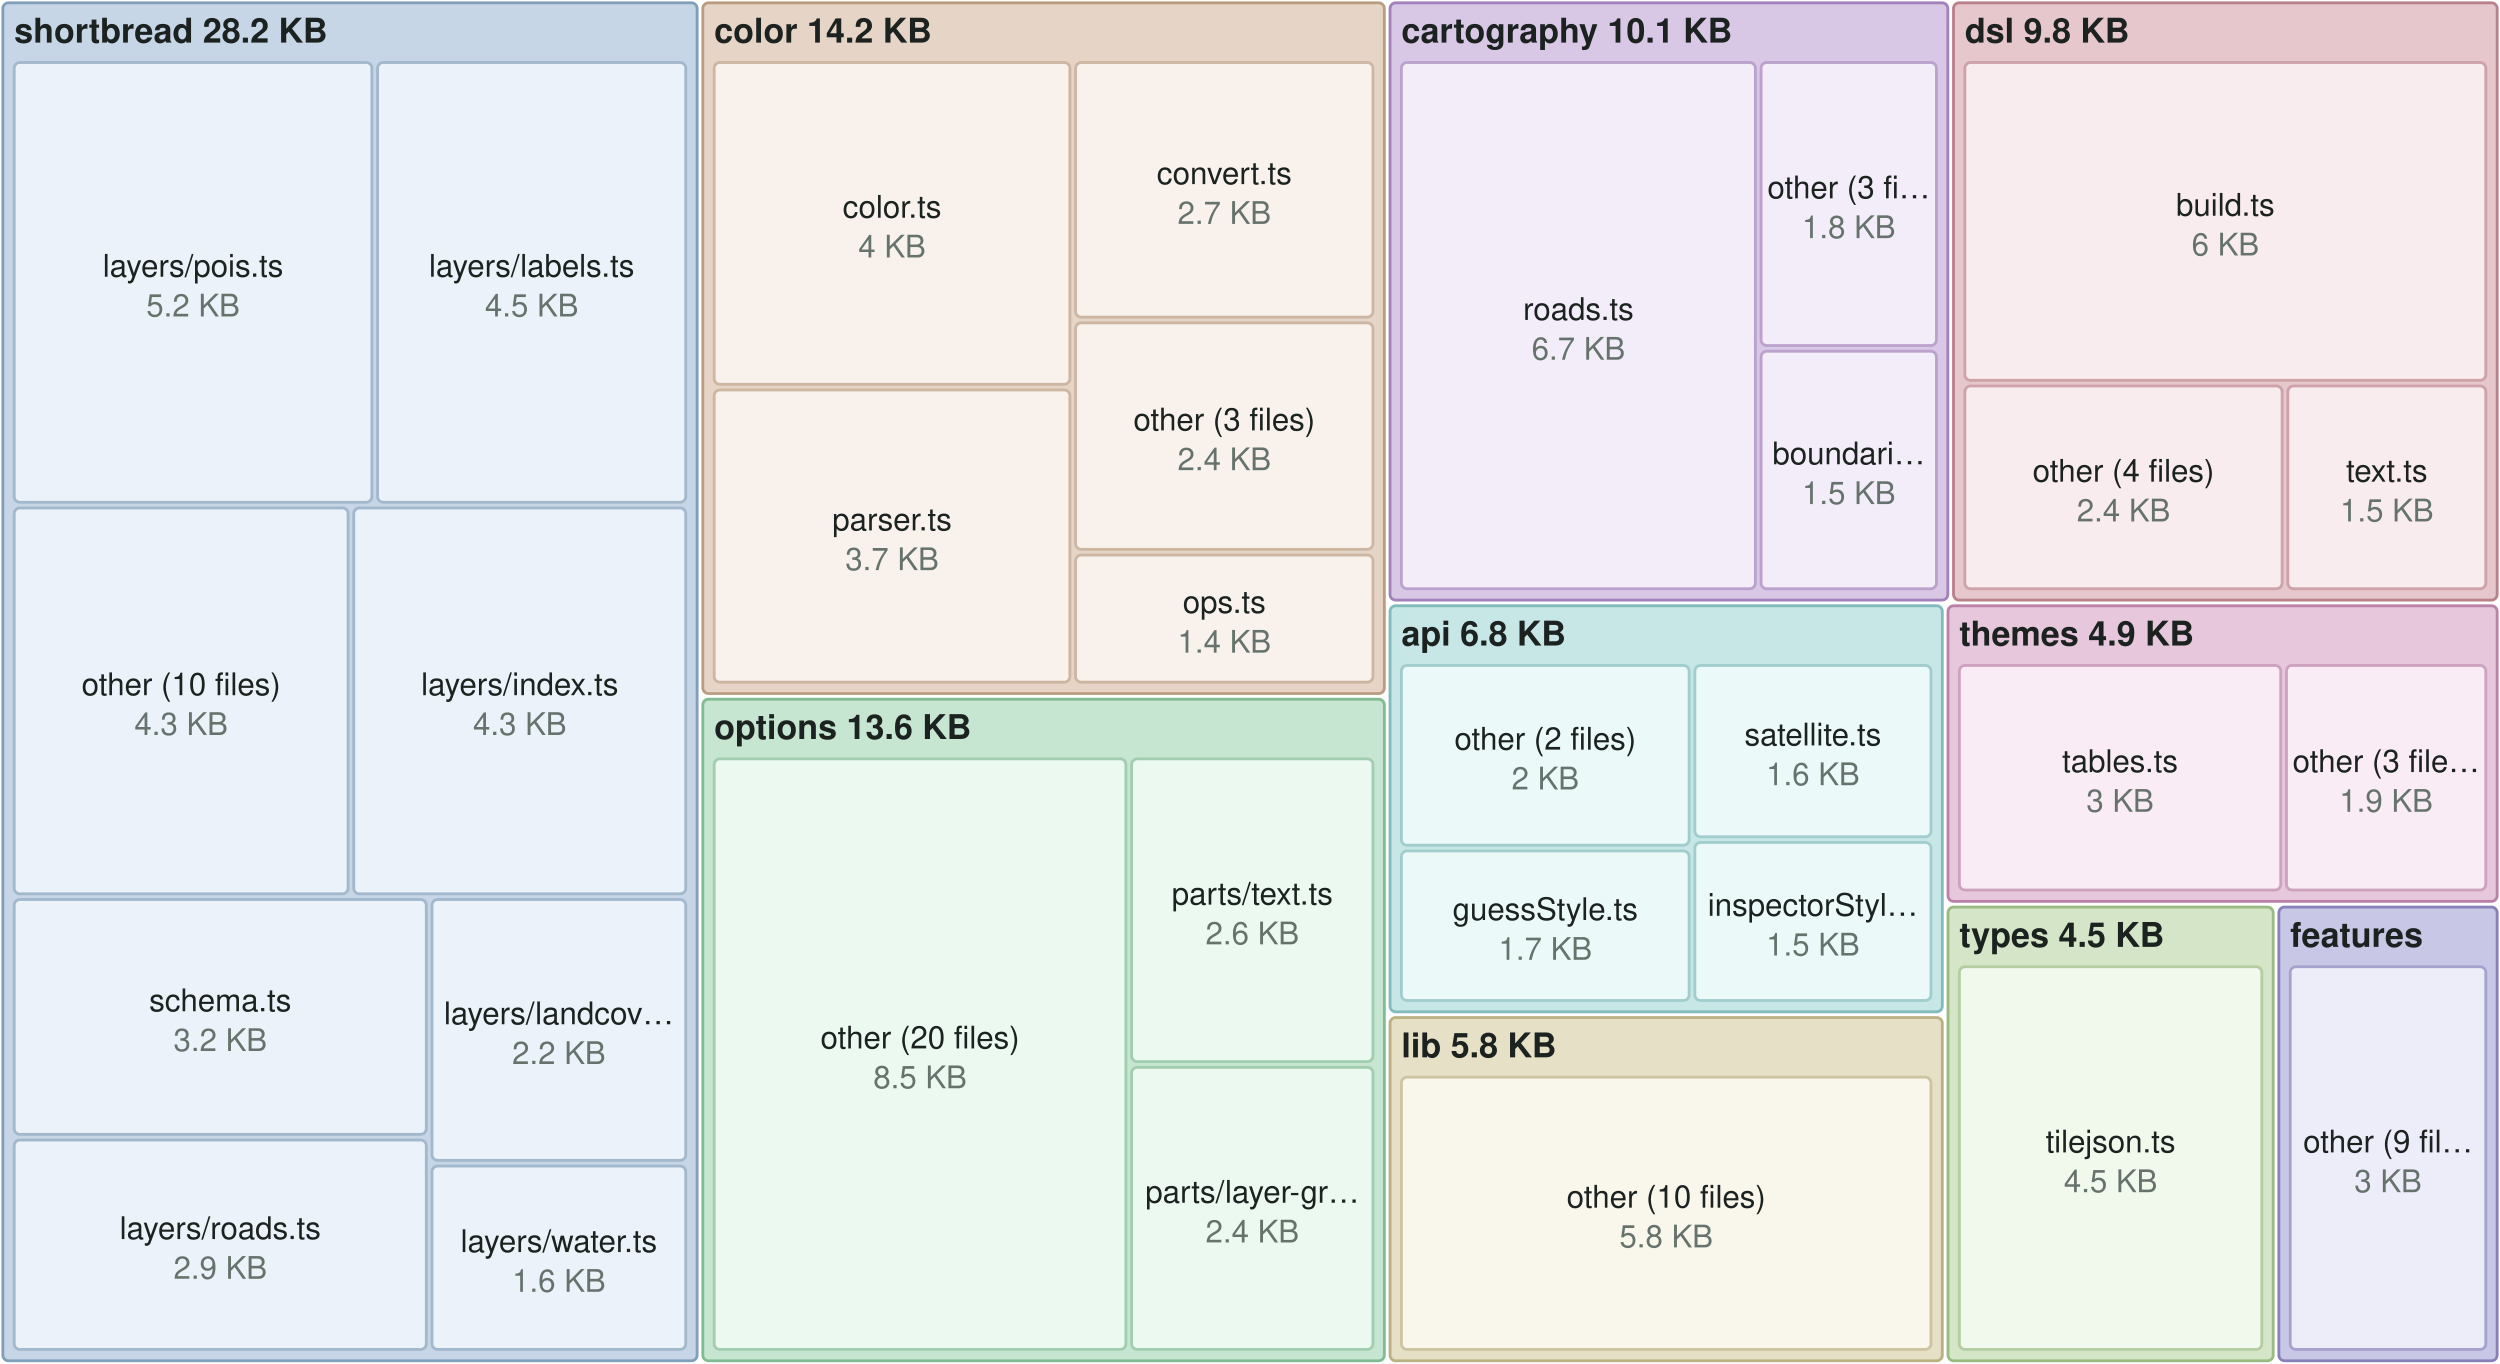
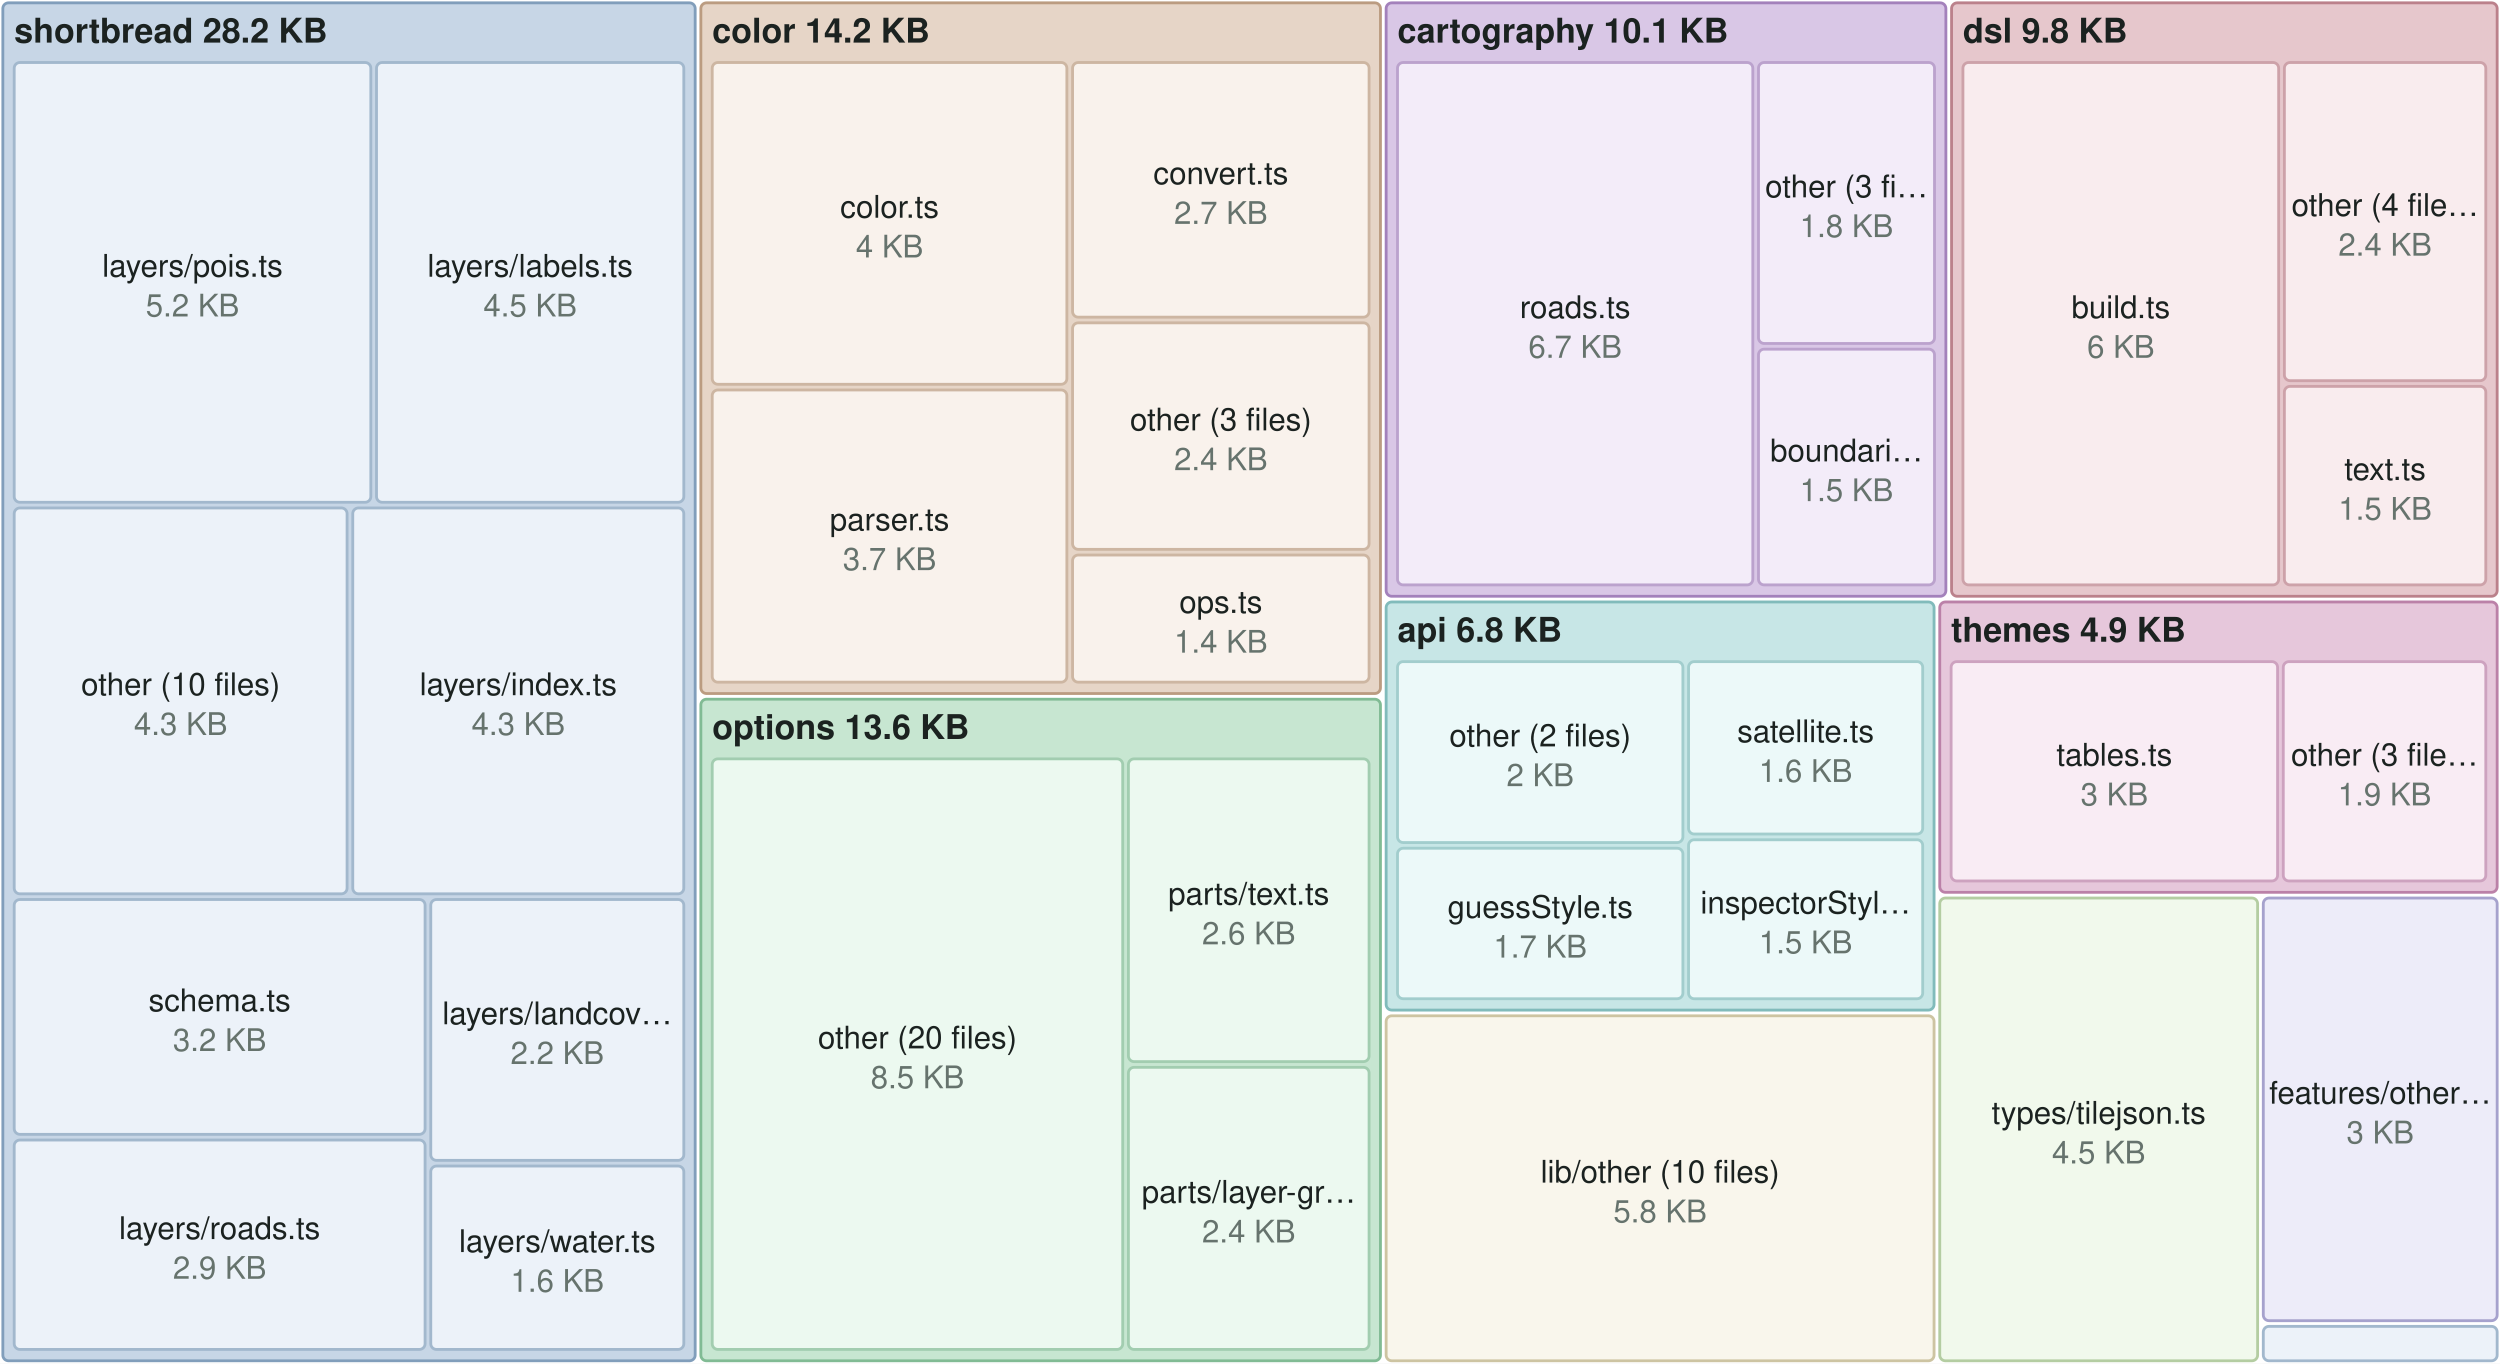
<svg xmlns="http://www.w3.org/2000/svg" width="880" height="480" viewBox="0 0 880 480">
  <style>
	.background { fill: #ffffff; }
	text { font-family: Helvetica, Arial, 'Liberation Sans', sans-serif; }
	.group-label { fill: #1b2220; font-weight: 600; font-size: 12px; }
	.leaf-label { fill: #1b2220; font-size: 11px; text-anchor: middle; }
	.leaf-size { fill: #66736d; font-size: 11px; text-anchor: middle; }
	.group-box, .leaf-box { stroke-width: 1; }
	.leaf:hover .leaf-box { stroke-width: 2; }
	.c0 .group-box { fill: hsl(210 38% 84%); stroke: hsl(210 30% 62%); }
	.c0 .leaf-box { fill: hsl(210 50% 95%); stroke: hsl(210 30% 72%); }
	.c1 .group-box { fill: hsl(28 38% 84%); stroke: hsl(28 30% 62%); }
	.c1 .leaf-box { fill: hsl(28 50% 95%); stroke: hsl(28 30% 72%); }
	.c2 .group-box { fill: hsl(140 38% 84%); stroke: hsl(140 30% 62%); }
	.c2 .leaf-box { fill: hsl(140 50% 95%); stroke: hsl(140 30% 72%); }
	.c3 .group-box { fill: hsl(275 38% 84%); stroke: hsl(275 30% 62%); }
	.c3 .leaf-box { fill: hsl(275 50% 95%); stroke: hsl(275 30% 72%); }
	.c4 .group-box { fill: hsl(350 38% 84%); stroke: hsl(350 30% 62%); }
	.c4 .leaf-box { fill: hsl(350 50% 95%); stroke: hsl(350 30% 72%); }
	.c5 .group-box { fill: hsl(180 38% 84%); stroke: hsl(180 30% 62%); }
	.c5 .leaf-box { fill: hsl(180 50% 95%); stroke: hsl(180 30% 72%); }
	.c6 .group-box { fill: hsl(48 38% 84%); stroke: hsl(48 30% 62%); }
	.c6 .leaf-box { fill: hsl(48 50% 95%); stroke: hsl(48 30% 72%); }
	.c7 .group-box { fill: hsl(320 38% 84%); stroke: hsl(320 30% 62%); }
	.c7 .leaf-box { fill: hsl(320 50% 95%); stroke: hsl(320 30% 72%); }
	.c8 .group-box { fill: hsl(95 38% 84%); stroke: hsl(95 30% 62%); }
	.c8 .leaf-box { fill: hsl(95 50% 95%); stroke: hsl(95 30% 72%); }
	.c9 .group-box { fill: hsl(245 38% 84%); stroke: hsl(245 30% 62%); }
	.c9 .leaf-box { fill: hsl(245 50% 95%); stroke: hsl(245 30% 72%); }
	@media (prefers-color-scheme: dark) {
		.background { fill: #0d1117; }
		.group-label, .leaf-label { fill: #e6edf3; }
		.leaf-size { fill: #8b949e; }
		.c0 .group-box { fill: hsl(210 22% 22%); stroke: hsl(210 20% 38%); }
		.c0 .leaf-box { fill: hsl(210 25% 14%); stroke: hsl(210 20% 32%); }
		.c1 .group-box { fill: hsl(28 22% 22%); stroke: hsl(28 20% 38%); }
		.c1 .leaf-box { fill: hsl(28 25% 14%); stroke: hsl(28 20% 32%); }
		.c2 .group-box { fill: hsl(140 22% 22%); stroke: hsl(140 20% 38%); }
		.c2 .leaf-box { fill: hsl(140 25% 14%); stroke: hsl(140 20% 32%); }
		.c3 .group-box { fill: hsl(275 22% 22%); stroke: hsl(275 20% 38%); }
		.c3 .leaf-box { fill: hsl(275 25% 14%); stroke: hsl(275 20% 32%); }
		.c4 .group-box { fill: hsl(350 22% 22%); stroke: hsl(350 20% 38%); }
		.c4 .leaf-box { fill: hsl(350 25% 14%); stroke: hsl(350 20% 32%); }
		.c5 .group-box { fill: hsl(180 22% 22%); stroke: hsl(180 20% 38%); }
		.c5 .leaf-box { fill: hsl(180 25% 14%); stroke: hsl(180 20% 32%); }
		.c6 .group-box { fill: hsl(48 22% 22%); stroke: hsl(48 20% 38%); }
		.c6 .leaf-box { fill: hsl(48 25% 14%); stroke: hsl(48 20% 32%); }
		.c7 .group-box { fill: hsl(320 22% 22%); stroke: hsl(320 20% 38%); }
		.c7 .leaf-box { fill: hsl(320 25% 14%); stroke: hsl(320 20% 32%); }
		.c8 .group-box { fill: hsl(95 22% 22%); stroke: hsl(95 20% 38%); }
		.c8 .leaf-box { fill: hsl(95 25% 14%); stroke: hsl(95 20% 32%); }
		.c9 .group-box { fill: hsl(245 22% 22%); stroke: hsl(245 20% 38%); }
		.c9 .leaf-box { fill: hsl(245 25% 14%); stroke: hsl(245 20% 32%); }
	}
</style>
  <rect class="background" width="880" height="480" />
  <g class="group c0">
-     <rect class="group-box" x="1" y="1" width="244.39" height="478" rx="2" />
+     <rect class="group-box" x="1" y="1" width="243.7" height="478" rx="2" />
    <text class="group-label" x="5" y="15" textLength="108.71" lengthAdjust="spacingAndGlyphs">shortbread 28.2 KB</text>
  </g>
  <g class="leaf c0">
-     <rect class="leaf-box" x="5" y="22" width="125.9" height="154.8" rx="2" />
-     <text class="leaf-label" x="67.95" y="97.4" textLength="64.19" lengthAdjust="spacingAndGlyphs">layers/pois.ts</text>
-     <text class="leaf-size" x="67.95" y="111.4" textLength="33.02" lengthAdjust="spacingAndGlyphs">5.2 KB</text>
-   </g>
-   <g class="leaf c0">
-     <rect class="leaf-box" x="132.9" y="22" width="108.49" height="154.8" rx="2" />
-     <text class="leaf-label" x="187.15" y="97.4" textLength="72.74" lengthAdjust="spacingAndGlyphs">layers/labels.ts</text>
-     <text class="leaf-size" x="187.15" y="111.4" textLength="33.02" lengthAdjust="spacingAndGlyphs">4.5 KB</text>
-   </g>
-   <g class="leaf c0">
-     <rect class="leaf-box" x="5" y="178.8" width="117.52" height="135.83" rx="2" />
-     <text class="leaf-label" x="63.76" y="244.71" textLength="70.3" lengthAdjust="spacingAndGlyphs">other (10 files)</text>
-     <text class="leaf-size" x="63.76" y="258.71" textLength="33.02" lengthAdjust="spacingAndGlyphs">4.3 KB</text>
-   </g>
-   <g class="leaf c0">
-     <rect class="leaf-box" x="124.52" y="178.8" width="116.87" height="135.83" rx="2" />
-     <text class="leaf-label" x="182.96" y="244.71" textLength="70.3" lengthAdjust="spacingAndGlyphs">layers/index.ts</text>
-     <text class="leaf-size" x="182.96" y="258.71" textLength="33.02" lengthAdjust="spacingAndGlyphs">4.3 KB</text>
-   </g>
-   <g class="leaf c0">
-     <rect class="leaf-box" x="5" y="316.63" width="145.06" height="82.66" rx="2" />
-     <text class="leaf-label" x="77.53" y="355.96" textLength="50.13" lengthAdjust="spacingAndGlyphs">schema.ts</text>
-     <text class="leaf-size" x="77.53" y="369.96" textLength="33.02" lengthAdjust="spacingAndGlyphs">3.2 KB</text>
-   </g>
-   <g class="leaf c0">
-     <rect class="leaf-box" x="5" y="401.29" width="145.06" height="73.71" rx="2" />
-     <text class="leaf-label" x="77.53" y="436.14" textLength="71.52" lengthAdjust="spacingAndGlyphs">layers/roads.ts</text>
-     <text class="leaf-size" x="77.53" y="450.14" textLength="33.02" lengthAdjust="spacingAndGlyphs">2.9 KB</text>
-   </g>
-   <g class="leaf c0">
-     <rect class="leaf-box" x="152.06" y="316.63" width="89.33" height="91.82" rx="2" />
-     <text class="leaf-label" x="196.72" y="360.54" textLength="76.42" lengthAdjust="spacingAndGlyphs">layers/landcov…</text>
-     <text class="leaf-size" x="196.72" y="374.54" textLength="33.02" lengthAdjust="spacingAndGlyphs">2.2 KB</text>
-   </g>
-   <g class="leaf c0">
-     <rect class="leaf-box" x="152.06" y="410.45" width="89.33" height="64.55" rx="2" />
-     <text class="leaf-label" x="196.72" y="440.72" textLength="70.91" lengthAdjust="spacingAndGlyphs">layers/water.ts</text>
-     <text class="leaf-size" x="196.72" y="454.72" textLength="33.02" lengthAdjust="spacingAndGlyphs">1.6 KB</text>
+     <rect class="leaf-box" x="5" y="22" width="125.53" height="154.8" rx="2" />
+     <text class="leaf-label" x="67.76" y="97.4" textLength="64.19" lengthAdjust="spacingAndGlyphs">layers/pois.ts</text>
+     <text class="leaf-size" x="67.76" y="111.4" textLength="33.02" lengthAdjust="spacingAndGlyphs">5.2 KB</text>
+   </g>
+   <g class="leaf c0">
+     <rect class="leaf-box" x="132.53" y="22" width="108.17" height="154.8" rx="2" />
+     <text class="leaf-label" x="186.61" y="97.4" textLength="72.74" lengthAdjust="spacingAndGlyphs">layers/labels.ts</text>
+     <text class="leaf-size" x="186.61" y="111.4" textLength="33.02" lengthAdjust="spacingAndGlyphs">4.5 KB</text>
+   </g>
+   <g class="leaf c0">
+     <rect class="leaf-box" x="5" y="178.8" width="117.17" height="135.83" rx="2" />
+     <text class="leaf-label" x="63.59" y="244.71" textLength="70.3" lengthAdjust="spacingAndGlyphs">other (10 files)</text>
+     <text class="leaf-size" x="63.59" y="258.71" textLength="33.02" lengthAdjust="spacingAndGlyphs">4.3 KB</text>
+   </g>
+   <g class="leaf c0">
+     <rect class="leaf-box" x="124.17" y="178.8" width="116.52" height="135.83" rx="2" />
+     <text class="leaf-label" x="182.44" y="244.71" textLength="70.3" lengthAdjust="spacingAndGlyphs">layers/index.ts</text>
+     <text class="leaf-size" x="182.44" y="258.71" textLength="33.02" lengthAdjust="spacingAndGlyphs">4.3 KB</text>
+   </g>
+   <g class="leaf c0">
+     <rect class="leaf-box" x="5" y="316.63" width="144.63" height="82.66" rx="2" />
+     <text class="leaf-label" x="77.31" y="355.96" textLength="50.13" lengthAdjust="spacingAndGlyphs">schema.ts</text>
+     <text class="leaf-size" x="77.31" y="369.96" textLength="33.02" lengthAdjust="spacingAndGlyphs">3.2 KB</text>
+   </g>
+   <g class="leaf c0">
+     <rect class="leaf-box" x="5" y="401.29" width="144.63" height="73.71" rx="2" />
+     <text class="leaf-label" x="77.31" y="436.14" textLength="71.52" lengthAdjust="spacingAndGlyphs">layers/roads.ts</text>
+     <text class="leaf-size" x="77.31" y="450.14" textLength="33.02" lengthAdjust="spacingAndGlyphs">2.9 KB</text>
+   </g>
+   <g class="leaf c0">
+     <rect class="leaf-box" x="151.63" y="316.63" width="89.07" height="91.82" rx="2" />
+     <text class="leaf-label" x="196.16" y="360.54" textLength="76.42" lengthAdjust="spacingAndGlyphs">layers/landcov…</text>
+     <text class="leaf-size" x="196.16" y="374.54" textLength="33.02" lengthAdjust="spacingAndGlyphs">2.2 KB</text>
+   </g>
+   <g class="leaf c0">
+     <rect class="leaf-box" x="151.63" y="410.45" width="89.07" height="64.55" rx="2" />
+     <text class="leaf-label" x="196.16" y="440.72" textLength="70.91" lengthAdjust="spacingAndGlyphs">layers/water.ts</text>
+     <text class="leaf-size" x="196.16" y="454.72" textLength="33.02" lengthAdjust="spacingAndGlyphs">1.6 KB</text>
  </g>
  <g class="group c1">
-     <rect class="group-box" x="247.39" y="1" width="239.9" height="243.12" rx="2" />
-     <text class="group-label" x="251.39" y="15" textLength="75.37" lengthAdjust="spacingAndGlyphs">color 14.2 KB</text>
-   </g>
-   <g class="leaf c1">
-     <rect class="leaf-box" x="251.39" y="22" width="125.21" height="113.27" rx="2" />
-     <text class="leaf-label" x="314" y="76.63" textLength="35.45" lengthAdjust="spacingAndGlyphs">color.ts</text>
-     <text class="leaf-size" x="314" y="90.63" textLength="23.85" lengthAdjust="spacingAndGlyphs">4 KB</text>
-   </g>
-   <g class="leaf c1">
-     <rect class="leaf-box" x="251.39" y="137.27" width="125.21" height="102.86" rx="2" />
-     <text class="leaf-label" x="314" y="186.69" textLength="42.79" lengthAdjust="spacingAndGlyphs">parser.ts</text>
-     <text class="leaf-size" x="314" y="200.69" textLength="33.02" lengthAdjust="spacingAndGlyphs">3.7 KB</text>
-   </g>
-   <g class="leaf c1">
-     <rect class="leaf-box" x="378.6" y="22" width="104.69" height="89.64" rx="2" />
-     <text class="leaf-label" x="430.95" y="64.82" textLength="47.69" lengthAdjust="spacingAndGlyphs">convert.ts</text>
-     <text class="leaf-size" x="430.95" y="78.82" textLength="33.02" lengthAdjust="spacingAndGlyphs">2.7 KB</text>
-   </g>
-   <g class="leaf c1">
-     <rect class="leaf-box" x="378.6" y="113.64" width="104.69" height="79.73" rx="2" />
-     <text class="leaf-label" x="430.95" y="151.51" textLength="64.19" lengthAdjust="spacingAndGlyphs">other (3 files)</text>
-     <text class="leaf-size" x="430.95" y="165.51" textLength="33.02" lengthAdjust="spacingAndGlyphs">2.4 KB</text>
-   </g>
-   <g class="leaf c1">
-     <rect class="leaf-box" x="378.6" y="195.37" width="104.69" height="44.75" rx="2" />
-     <text class="leaf-label" x="430.95" y="215.75" textLength="29.35" lengthAdjust="spacingAndGlyphs">ops.ts</text>
-     <text class="leaf-size" x="430.95" y="229.75" textLength="33.02" lengthAdjust="spacingAndGlyphs">1.4 KB</text>
+     <rect class="group-box" x="246.7" y="1" width="239.22" height="243.12" rx="2" />
+     <text class="group-label" x="250.7" y="15" textLength="75.37" lengthAdjust="spacingAndGlyphs">color 14.2 KB</text>
+   </g>
+   <g class="leaf c1">
+     <rect class="leaf-box" x="250.7" y="22" width="124.84" height="113.27" rx="2" />
+     <text class="leaf-label" x="313.12" y="76.63" textLength="35.45" lengthAdjust="spacingAndGlyphs">color.ts</text>
+     <text class="leaf-size" x="313.12" y="90.63" textLength="23.85" lengthAdjust="spacingAndGlyphs">4 KB</text>
+   </g>
+   <g class="leaf c1">
+     <rect class="leaf-box" x="250.7" y="137.27" width="124.84" height="102.86" rx="2" />
+     <text class="leaf-label" x="313.12" y="186.69" textLength="42.79" lengthAdjust="spacingAndGlyphs">parser.ts</text>
+     <text class="leaf-size" x="313.12" y="200.69" textLength="33.02" lengthAdjust="spacingAndGlyphs">3.7 KB</text>
+   </g>
+   <g class="leaf c1">
+     <rect class="leaf-box" x="377.54" y="22" width="104.38" height="89.64" rx="2" />
+     <text class="leaf-label" x="429.73" y="64.82" textLength="47.69" lengthAdjust="spacingAndGlyphs">convert.ts</text>
+     <text class="leaf-size" x="429.73" y="78.82" textLength="33.02" lengthAdjust="spacingAndGlyphs">2.7 KB</text>
+   </g>
+   <g class="leaf c1">
+     <rect class="leaf-box" x="377.54" y="113.64" width="104.38" height="79.73" rx="2" />
+     <text class="leaf-label" x="429.73" y="151.51" textLength="64.19" lengthAdjust="spacingAndGlyphs">other (3 files)</text>
+     <text class="leaf-size" x="429.73" y="165.51" textLength="33.02" lengthAdjust="spacingAndGlyphs">2.4 KB</text>
+   </g>
+   <g class="leaf c1">
+     <rect class="leaf-box" x="377.54" y="195.37" width="104.38" height="44.75" rx="2" />
+     <text class="leaf-label" x="429.73" y="215.75" textLength="29.35" lengthAdjust="spacingAndGlyphs">ops.ts</text>
+     <text class="leaf-size" x="429.73" y="229.75" textLength="33.02" lengthAdjust="spacingAndGlyphs">1.4 KB</text>
  </g>
  <g class="group c2">
-     <rect class="group-box" x="247.39" y="246.12" width="239.9" height="232.88" rx="2" />
-     <text class="group-label" x="251.39" y="260.12" textLength="89.36" lengthAdjust="spacingAndGlyphs">options 13.6 KB</text>
+     <rect class="group-box" x="246.7" y="246.12" width="239.22" height="232.88" rx="2" />
+     <text class="group-label" x="250.7" y="260.12" textLength="89.36" lengthAdjust="spacingAndGlyphs">options 13.6 KB</text>
  </g>
  <g class="leaf c2">
-     <rect class="leaf-box" x="251.39" y="267.12" width="144.93" height="207.88" rx="2" />
-     <text class="leaf-label" x="323.86" y="369.06" textLength="70.3" lengthAdjust="spacingAndGlyphs">other (20 files)</text>
-     <text class="leaf-size" x="323.86" y="383.06" textLength="33.02" lengthAdjust="spacingAndGlyphs">8.5 KB</text>
+     <rect class="leaf-box" x="250.7" y="267.12" width="144.5" height="207.88" rx="2" />
+     <text class="leaf-label" x="322.95" y="369.06" textLength="70.3" lengthAdjust="spacingAndGlyphs">other (20 files)</text>
+     <text class="leaf-size" x="322.95" y="383.06" textLength="33.02" lengthAdjust="spacingAndGlyphs">8.5 KB</text>
  </g>
  <g class="leaf c2">
-     <rect class="leaf-box" x="398.32" y="267.12" width="84.97" height="106.57" rx="2" />
-     <text class="leaf-label" x="440.81" y="318.41" textLength="56.86" lengthAdjust="spacingAndGlyphs">parts/text.ts</text>
-     <text class="leaf-size" x="440.81" y="332.41" textLength="33.02" lengthAdjust="spacingAndGlyphs">2.6 KB</text>
+     <rect class="leaf-box" x="397.2" y="267.12" width="84.72" height="106.57" rx="2" />
+     <text class="leaf-label" x="439.56" y="318.41" textLength="56.86" lengthAdjust="spacingAndGlyphs">parts/text.ts</text>
+     <text class="leaf-size" x="439.56" y="332.41" textLength="33.02" lengthAdjust="spacingAndGlyphs">2.6 KB</text>
  </g>
  <g class="leaf c2">
-     <rect class="leaf-box" x="398.32" y="375.7" width="84.97" height="99.3" rx="2" />
-     <text class="leaf-label" x="440.81" y="423.35" textLength="70.91" lengthAdjust="spacingAndGlyphs">parts/layer-gr…</text>
-     <text class="leaf-size" x="440.81" y="437.35" textLength="33.02" lengthAdjust="spacingAndGlyphs">2.4 KB</text>
+     <rect class="leaf-box" x="397.2" y="375.7" width="84.72" height="99.3" rx="2" />
+     <text class="leaf-label" x="439.56" y="423.35" textLength="70.91" lengthAdjust="spacingAndGlyphs">parts/layer-gr…</text>
+     <text class="leaf-size" x="439.56" y="437.35" textLength="33.02" lengthAdjust="spacingAndGlyphs">2.4 KB</text>
  </g>
  <g class="group c3">
-     <rect class="group-box" x="489.29" y="1" width="196.34" height="210.23" rx="2" />
-     <text class="group-label" x="493.29" y="15" textLength="115.38" lengthAdjust="spacingAndGlyphs">cartography 10.1 KB</text>
+     <rect class="group-box" x="487.92" y="1" width="197.03" height="208.89" rx="2" />
+     <text class="group-label" x="491.92" y="15" textLength="115.38" lengthAdjust="spacingAndGlyphs">cartography 10.1 KB</text>
  </g>
  <g class="leaf c3">
-     <rect class="leaf-box" x="493.29" y="22" width="124.61" height="185.23" rx="2" />
-     <text class="leaf-label" x="555.6" y="112.62" textLength="39.13" lengthAdjust="spacingAndGlyphs">roads.ts</text>
-     <text class="leaf-size" x="555.6" y="126.62" textLength="33.02" lengthAdjust="spacingAndGlyphs">6.7 KB</text>
+     <rect class="leaf-box" x="491.92" y="22" width="125.07" height="183.89" rx="2" />
+     <text class="leaf-label" x="554.45" y="111.95" textLength="39.13" lengthAdjust="spacingAndGlyphs">roads.ts</text>
+     <text class="leaf-size" x="554.45" y="125.95" textLength="33.02" lengthAdjust="spacingAndGlyphs">6.7 KB</text>
  </g>
  <g class="leaf c3">
-     <rect class="leaf-box" x="619.9" y="22" width="61.73" height="99.63" rx="2" />
-     <text class="leaf-label" x="650.77" y="69.81" textLength="52.58" lengthAdjust="spacingAndGlyphs">other (3 fi…</text>
-     <text class="leaf-size" x="650.77" y="83.81" textLength="33.02" lengthAdjust="spacingAndGlyphs">1.8 KB</text>
+     <rect class="leaf-box" x="618.99" y="22" width="61.96" height="98.9" rx="2" />
+     <text class="leaf-label" x="649.97" y="69.45" textLength="52.58" lengthAdjust="spacingAndGlyphs">other (3 fi…</text>
+     <text class="leaf-size" x="649.97" y="83.45" textLength="33.02" lengthAdjust="spacingAndGlyphs">1.8 KB</text>
  </g>
  <g class="leaf c3">
-     <rect class="leaf-box" x="619.9" y="123.63" width="61.73" height="83.61" rx="2" />
-     <text class="leaf-label" x="650.77" y="163.43" textLength="48.92" lengthAdjust="spacingAndGlyphs">boundari…</text>
-     <text class="leaf-size" x="650.77" y="177.43" textLength="33.02" lengthAdjust="spacingAndGlyphs">1.5 KB</text>
+     <rect class="leaf-box" x="618.99" y="122.9" width="61.96" height="82.99" rx="2" />
+     <text class="leaf-label" x="649.97" y="162.4" textLength="48.92" lengthAdjust="spacingAndGlyphs">boundari…</text>
+     <text class="leaf-size" x="649.97" y="176.4" textLength="33.02" lengthAdjust="spacingAndGlyphs">1.5 KB</text>
  </g>
  <g class="group c4">
-     <rect class="group-box" x="687.63" y="1" width="191.37" height="210.23" rx="2" />
-     <text class="group-label" x="691.63" y="15" textLength="56.7" lengthAdjust="spacingAndGlyphs">dsl 9.8 KB</text>
+     <rect class="group-box" x="686.95" y="1" width="192.05" height="208.89" rx="2" />
+     <text class="group-label" x="690.95" y="15" textLength="56.7" lengthAdjust="spacingAndGlyphs">dsl 9.8 KB</text>
  </g>
  <g class="leaf c4">
-     <rect class="leaf-box" x="691.63" y="22" width="183.37" height="111.87" rx="2" />
-     <text class="leaf-label" x="783.32" y="75.93" textLength="34.85" lengthAdjust="spacingAndGlyphs">build.ts</text>
-     <text class="leaf-size" x="783.32" y="89.93" textLength="23.85" lengthAdjust="spacingAndGlyphs">6 KB</text>
+     <rect class="leaf-box" x="690.95" y="22" width="111.14" height="183.89" rx="2" />
+     <text class="leaf-label" x="746.53" y="111.95" textLength="34.85" lengthAdjust="spacingAndGlyphs">build.ts</text>
+     <text class="leaf-size" x="746.53" y="125.95" textLength="23.85" lengthAdjust="spacingAndGlyphs">6 KB</text>
  </g>
  <g class="leaf c4">
-     <rect class="leaf-box" x="691.63" y="135.87" width="111.68" height="71.37" rx="2" />
-     <text class="leaf-label" x="747.47" y="169.55" textLength="64.19" lengthAdjust="spacingAndGlyphs">other (4 files)</text>
-     <text class="leaf-size" x="747.47" y="183.55" textLength="33.02" lengthAdjust="spacingAndGlyphs">2.4 KB</text>
+     <rect class="leaf-box" x="804.1" y="22" width="70.9" height="112" rx="2" />
+     <text class="leaf-label" x="839.55" y="76" textLength="61.14" lengthAdjust="spacingAndGlyphs">other (4 file…</text>
+     <text class="leaf-size" x="839.55" y="90" textLength="33.02" lengthAdjust="spacingAndGlyphs">2.4 KB</text>
  </g>
  <g class="leaf c4">
-     <rect class="leaf-box" x="805.31" y="135.87" width="69.69" height="71.37" rx="2" />
-     <text class="leaf-label" x="840.16" y="169.55" textLength="29.35" lengthAdjust="spacingAndGlyphs">text.ts</text>
-     <text class="leaf-size" x="840.16" y="183.55" textLength="33.02" lengthAdjust="spacingAndGlyphs">1.5 KB</text>
+     <rect class="leaf-box" x="804.1" y="136" width="70.9" height="69.89" rx="2" />
+     <text class="leaf-label" x="839.55" y="168.95" textLength="29.35" lengthAdjust="spacingAndGlyphs">text.ts</text>
+     <text class="leaf-size" x="839.55" y="182.95" textLength="33.02" lengthAdjust="spacingAndGlyphs">1.5 KB</text>
  </g>
  <g class="group c5">
-     <rect class="group-box" x="489.29" y="213.23" width="194.4" height="142.94" rx="2" />
-     <text class="group-label" x="493.29" y="227.23" textLength="56.7" lengthAdjust="spacingAndGlyphs">api 6.8 KB</text>
-   </g>
-   <g class="leaf c5">
-     <rect class="leaf-box" x="493.29" y="234.23" width="101.29" height="63.29" rx="2" />
-     <text class="leaf-label" x="543.94" y="263.88" textLength="64.19" lengthAdjust="spacingAndGlyphs">other (2 files)</text>
-     <text class="leaf-size" x="543.94" y="277.88" textLength="23.85" lengthAdjust="spacingAndGlyphs">2 KB</text>
-   </g>
-   <g class="leaf c5">
-     <rect class="leaf-box" x="493.29" y="299.53" width="101.29" height="52.64" rx="2" />
-     <text class="leaf-label" x="543.94" y="323.85" textLength="65.42" lengthAdjust="spacingAndGlyphs">guessStyle.ts</text>
-     <text class="leaf-size" x="543.94" y="337.85" textLength="33.02" lengthAdjust="spacingAndGlyphs">1.7 KB</text>
-   </g>
-   <g class="leaf c5">
-     <rect class="leaf-box" x="596.59" y="234.23" width="83.11" height="60.31" rx="2" />
-     <text class="leaf-label" x="638.14" y="262.39" textLength="48.91" lengthAdjust="spacingAndGlyphs">satellite.ts</text>
-     <text class="leaf-size" x="638.14" y="276.39" textLength="33.02" lengthAdjust="spacingAndGlyphs">1.6 KB</text>
-   </g>
-   <g class="leaf c5">
-     <rect class="leaf-box" x="596.59" y="296.55" width="83.11" height="55.62" rx="2" />
-     <text class="leaf-label" x="638.14" y="322.36" textLength="69.08" lengthAdjust="spacingAndGlyphs">inspectorStyl…</text>
-     <text class="leaf-size" x="638.14" y="336.36" textLength="33.02" lengthAdjust="spacingAndGlyphs">1.5 KB</text>
-   </g>
-   <g class="group c6">
-     <rect class="group-box" x="489.29" y="358.17" width="194.4" height="120.83" rx="2" />
-     <text class="group-label" x="493.29" y="372.17" textLength="53.36" lengthAdjust="spacingAndGlyphs">lib 5.8 KB</text>
+     <rect class="group-box" x="487.92" y="211.89" width="192.87" height="143.66" rx="2" />
+     <text class="group-label" x="491.92" y="225.89" textLength="56.7" lengthAdjust="spacingAndGlyphs">api 6.8 KB</text>
+   </g>
+   <g class="leaf c5">
+     <rect class="leaf-box" x="491.92" y="232.89" width="100.46" height="63.69" rx="2" />
+     <text class="leaf-label" x="542.15" y="262.74" textLength="64.19" lengthAdjust="spacingAndGlyphs">other (2 files)</text>
+     <text class="leaf-size" x="542.15" y="276.74" textLength="23.85" lengthAdjust="spacingAndGlyphs">2 KB</text>
+   </g>
+   <g class="leaf c5">
+     <rect class="leaf-box" x="491.92" y="298.58" width="100.46" height="52.97" rx="2" />
+     <text class="leaf-label" x="542.15" y="323.07" textLength="65.42" lengthAdjust="spacingAndGlyphs">guessStyle.ts</text>
+     <text class="leaf-size" x="542.15" y="337.07" textLength="33.02" lengthAdjust="spacingAndGlyphs">1.7 KB</text>
+   </g>
+   <g class="leaf c5">
+     <rect class="leaf-box" x="594.37" y="232.89" width="82.42" height="60.69" rx="2" />
+     <text class="leaf-label" x="635.58" y="261.24" textLength="48.91" lengthAdjust="spacingAndGlyphs">satellite.ts</text>
+     <text class="leaf-size" x="635.58" y="275.24" textLength="33.02" lengthAdjust="spacingAndGlyphs">1.6 KB</text>
+   </g>
+   <g class="leaf c5">
+     <rect class="leaf-box" x="594.37" y="295.59" width="82.42" height="55.97" rx="2" />
+     <text class="leaf-label" x="635.58" y="321.57" textLength="69.08" lengthAdjust="spacingAndGlyphs">inspectorStyl…</text>
+     <text class="leaf-size" x="635.58" y="335.57" textLength="33.02" lengthAdjust="spacingAndGlyphs">1.5 KB</text>
  </g>
  <g class="leaf c6">
-     <rect class="leaf-box" x="493.29" y="379.17" width="186.4" height="95.83" rx="2" />
-     <text class="leaf-label" x="586.5" y="425.09" textLength="70.3" lengthAdjust="spacingAndGlyphs">other (10 files)</text>
-     <text class="leaf-size" x="586.5" y="439.09" textLength="33.02" lengthAdjust="spacingAndGlyphs">5.8 KB</text>
+     <rect class="leaf-box" x="487.92" y="357.56" width="192.87" height="121.44" rx="2" />
+     <text class="leaf-label" x="584.36" y="416.28" textLength="84.36" lengthAdjust="spacingAndGlyphs">lib/other (10 files)</text>
+     <text class="leaf-size" x="584.36" y="430.28" textLength="33.02" lengthAdjust="spacingAndGlyphs">5.8 KB</text>
  </g>
  <g class="group c7">
-     <rect class="group-box" x="685.7" y="213.23" width="193.3" height="104.06" rx="2" />
-     <text class="group-label" x="689.7" y="227.23" textLength="81.37" lengthAdjust="spacingAndGlyphs">themes 4.9 KB</text>
+     <rect class="group-box" x="682.79" y="211.89" width="196.21" height="102.21" rx="2" />
+     <text class="group-label" x="686.79" y="225.89" textLength="81.37" lengthAdjust="spacingAndGlyphs">themes 4.9 KB</text>
  </g>
  <g class="leaf c7">
-     <rect class="leaf-box" x="689.7" y="234.23" width="113.13" height="79.06" rx="2" />
-     <text class="leaf-label" x="746.26" y="271.76" textLength="40.96" lengthAdjust="spacingAndGlyphs">tables.ts</text>
-     <text class="leaf-size" x="746.26" y="285.76" textLength="23.85" lengthAdjust="spacingAndGlyphs">3 KB</text>
+     <rect class="leaf-box" x="686.79" y="232.89" width="114.92" height="77.21" rx="2" />
+     <text class="leaf-label" x="744.25" y="269.5" textLength="40.96" lengthAdjust="spacingAndGlyphs">tables.ts</text>
+     <text class="leaf-size" x="744.25" y="283.5" textLength="23.85" lengthAdjust="spacingAndGlyphs">3 KB</text>
  </g>
  <g class="leaf c7">
-     <rect class="leaf-box" x="804.83" y="234.23" width="70.17" height="79.06" rx="2" />
-     <text class="leaf-label" x="839.91" y="271.76" textLength="61.14" lengthAdjust="spacingAndGlyphs">other (3 file…</text>
-     <text class="leaf-size" x="839.91" y="285.76" textLength="33.02" lengthAdjust="spacingAndGlyphs">1.9 KB</text>
-   </g>
-   <g class="group c8">
-     <rect class="group-box" x="685.7" y="319.29" width="114.46" height="159.71" rx="2" />
-     <text class="group-label" x="689.7" y="333.29" textLength="70.7" lengthAdjust="spacingAndGlyphs">types 4.5 KB</text>
+     <rect class="leaf-box" x="803.71" y="232.89" width="71.29" height="77.21" rx="2" />
+     <text class="leaf-label" x="839.36" y="269.5" textLength="61.14" lengthAdjust="spacingAndGlyphs">other (3 file…</text>
+     <text class="leaf-size" x="839.36" y="283.5" textLength="33.02" lengthAdjust="spacingAndGlyphs">1.9 KB</text>
  </g>
  <g class="leaf c8">
-     <rect class="leaf-box" x="689.7" y="340.29" width="106.46" height="134.71" rx="2" />
-     <text class="leaf-label" x="742.93" y="405.65" textLength="45.85" lengthAdjust="spacingAndGlyphs">tilejson.ts</text>
-     <text class="leaf-size" x="742.93" y="419.65" textLength="33.02" lengthAdjust="spacingAndGlyphs">4.5 KB</text>
-   </g>
-   <g class="group c9">
-     <rect class="group-box" x="802.16" y="319.29" width="76.84" height="159.71" rx="2" />
-     <text class="group-label" x="806.16" y="333.29" textLength="46.68" lengthAdjust="spacingAndGlyphs">features</text>
+     <rect class="leaf-box" x="682.79" y="316.11" width="111.89" height="162.89" rx="2" />
+     <text class="leaf-label" x="738.74" y="395.55" textLength="75.2" lengthAdjust="spacingAndGlyphs">types/tilejson.ts</text>
+     <text class="leaf-size" x="738.74" y="409.55" textLength="33.02" lengthAdjust="spacingAndGlyphs">4.5 KB</text>
  </g>
  <g class="leaf c9">
-     <rect class="leaf-box" x="806.16" y="340.29" width="68.84" height="134.71" rx="2" />
-     <text class="leaf-label" x="840.58" y="405.65" textLength="55.02" lengthAdjust="spacingAndGlyphs">other (9 fil…</text>
-     <text class="leaf-size" x="840.58" y="419.65" textLength="23.85" lengthAdjust="spacingAndGlyphs">3 KB</text>
+     <rect class="leaf-box" x="796.68" y="316.11" width="82.32" height="148.77" rx="2" />
+     <text class="leaf-label" x="837.84" y="388.49" textLength="73.99" lengthAdjust="spacingAndGlyphs">features/other…</text>
+     <text class="leaf-size" x="837.84" y="402.49" textLength="23.85" lengthAdjust="spacingAndGlyphs">3 KB</text>
+   </g>
+   <g class="leaf c0">
+     <rect class="leaf-box" x="796.68" y="466.88" width="82.32" height="12.12" rx="2" />
  </g>
</svg>
